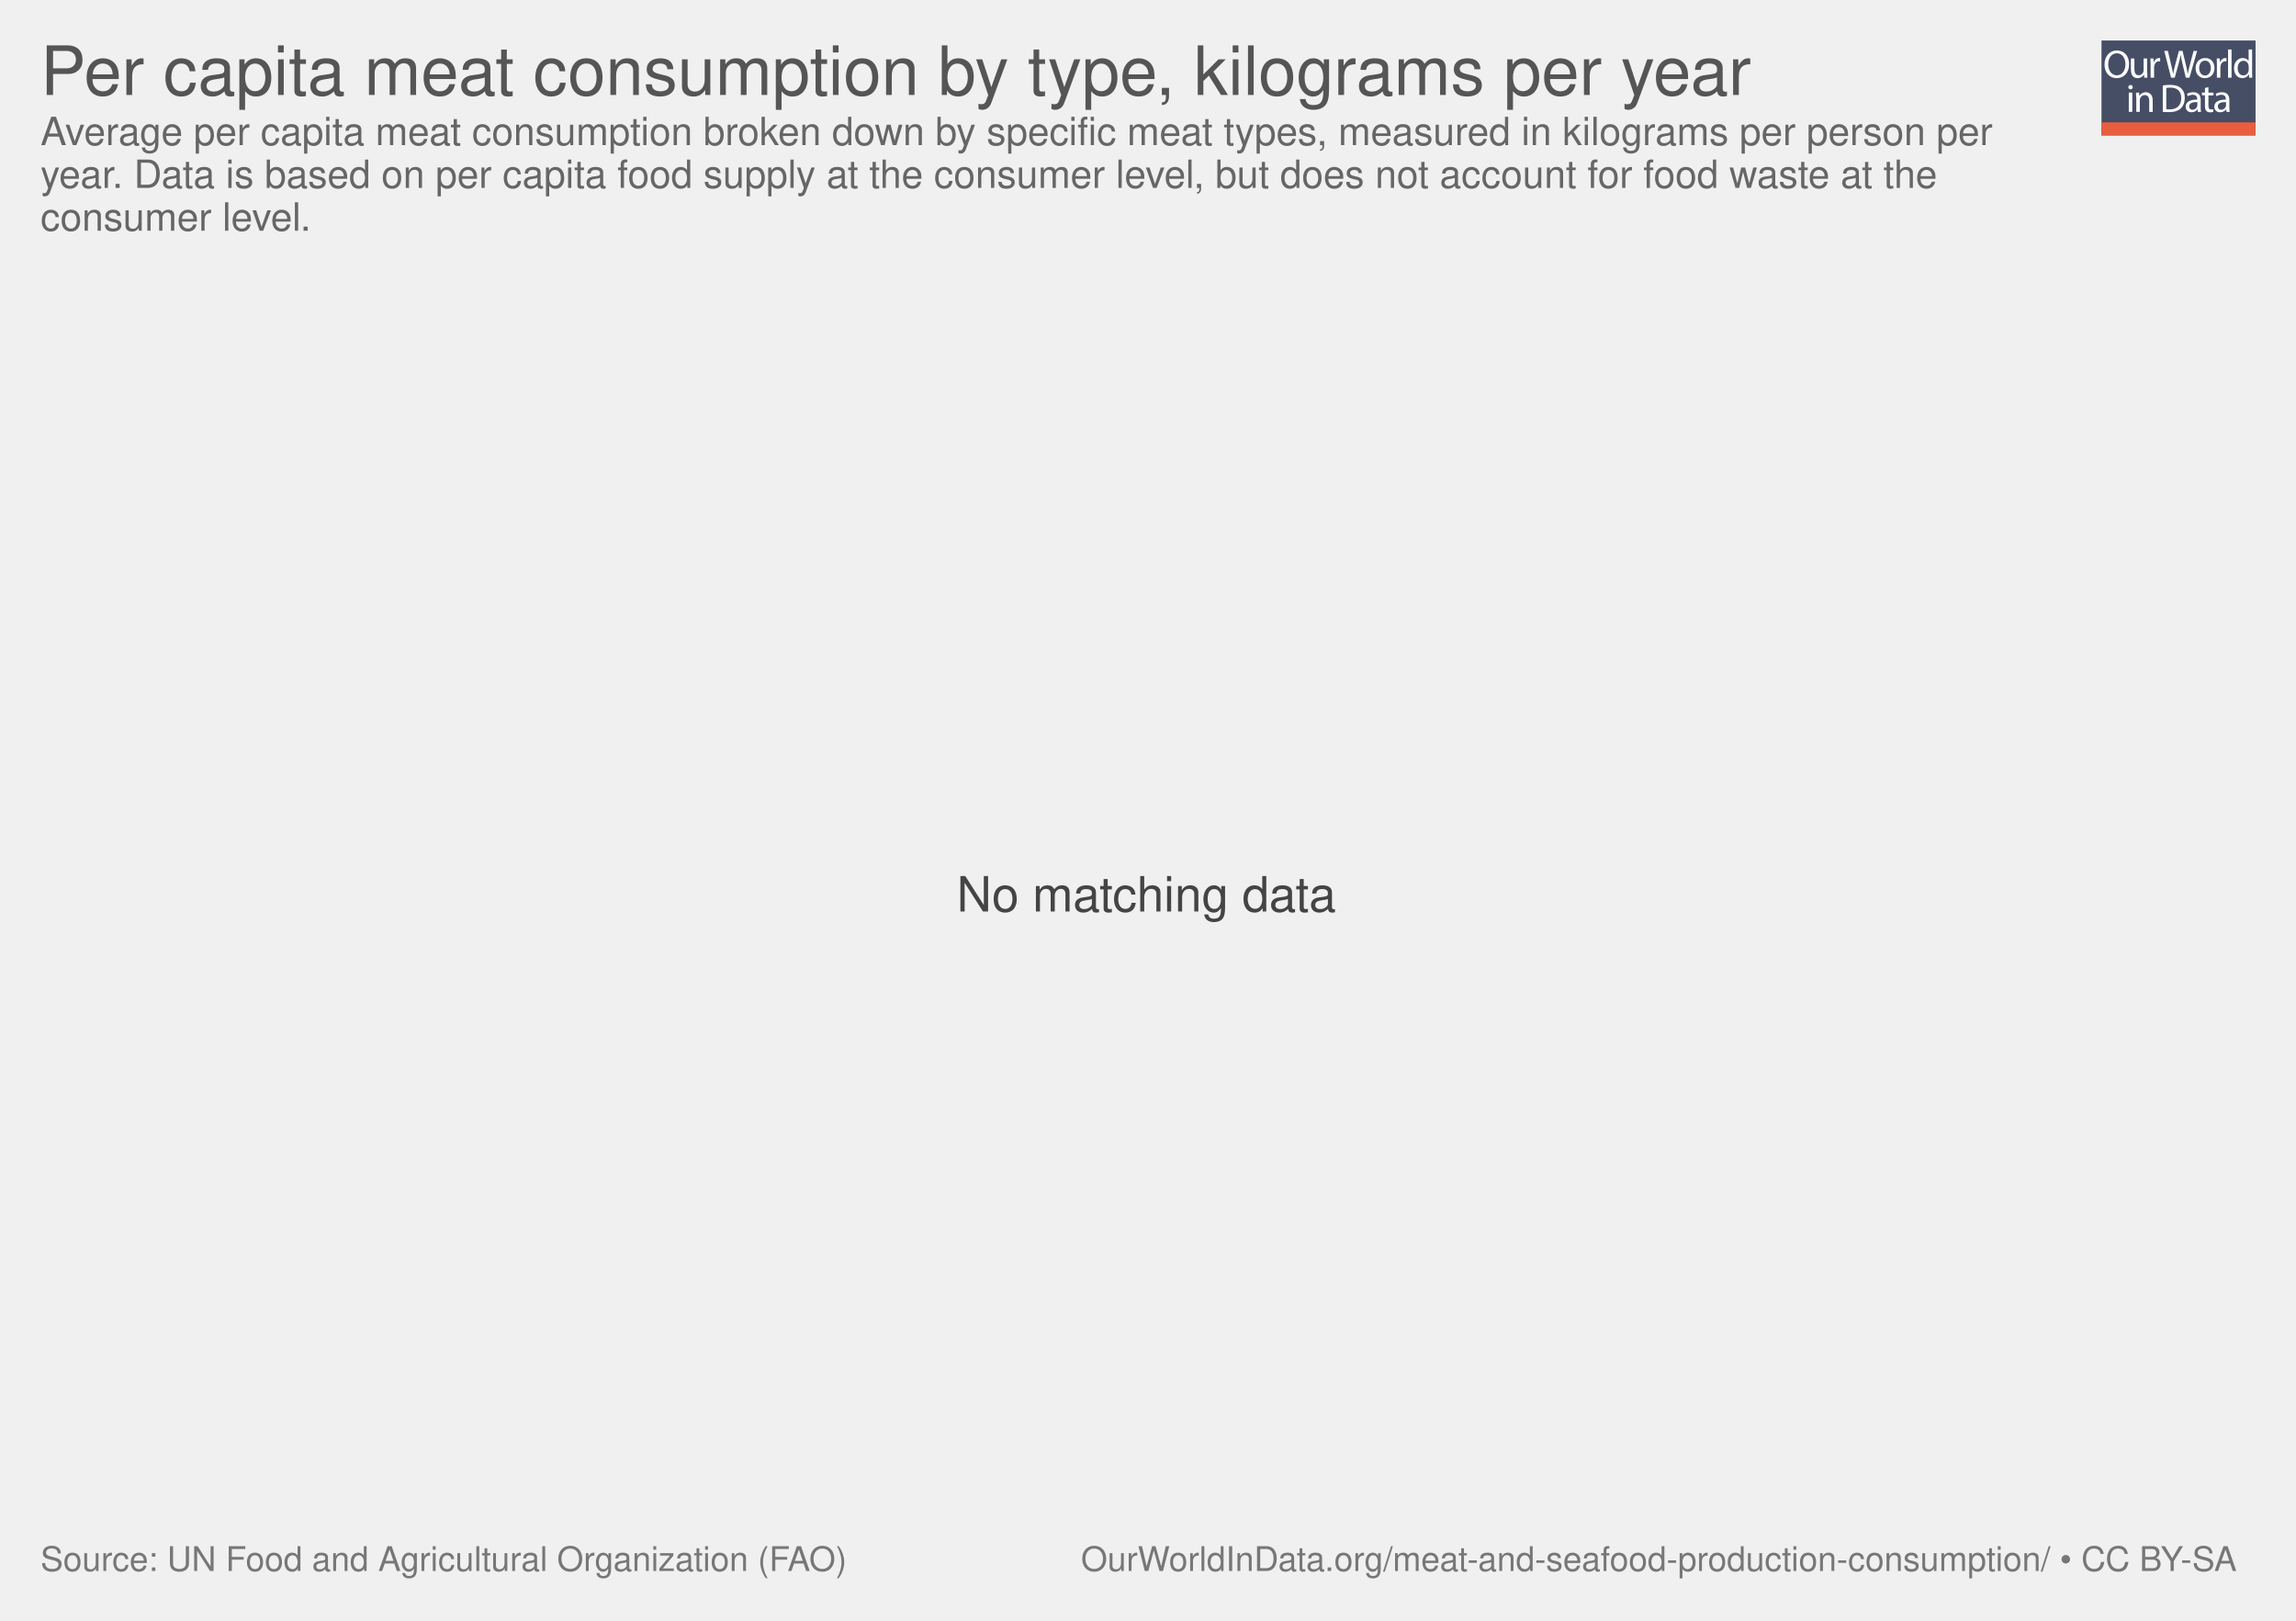
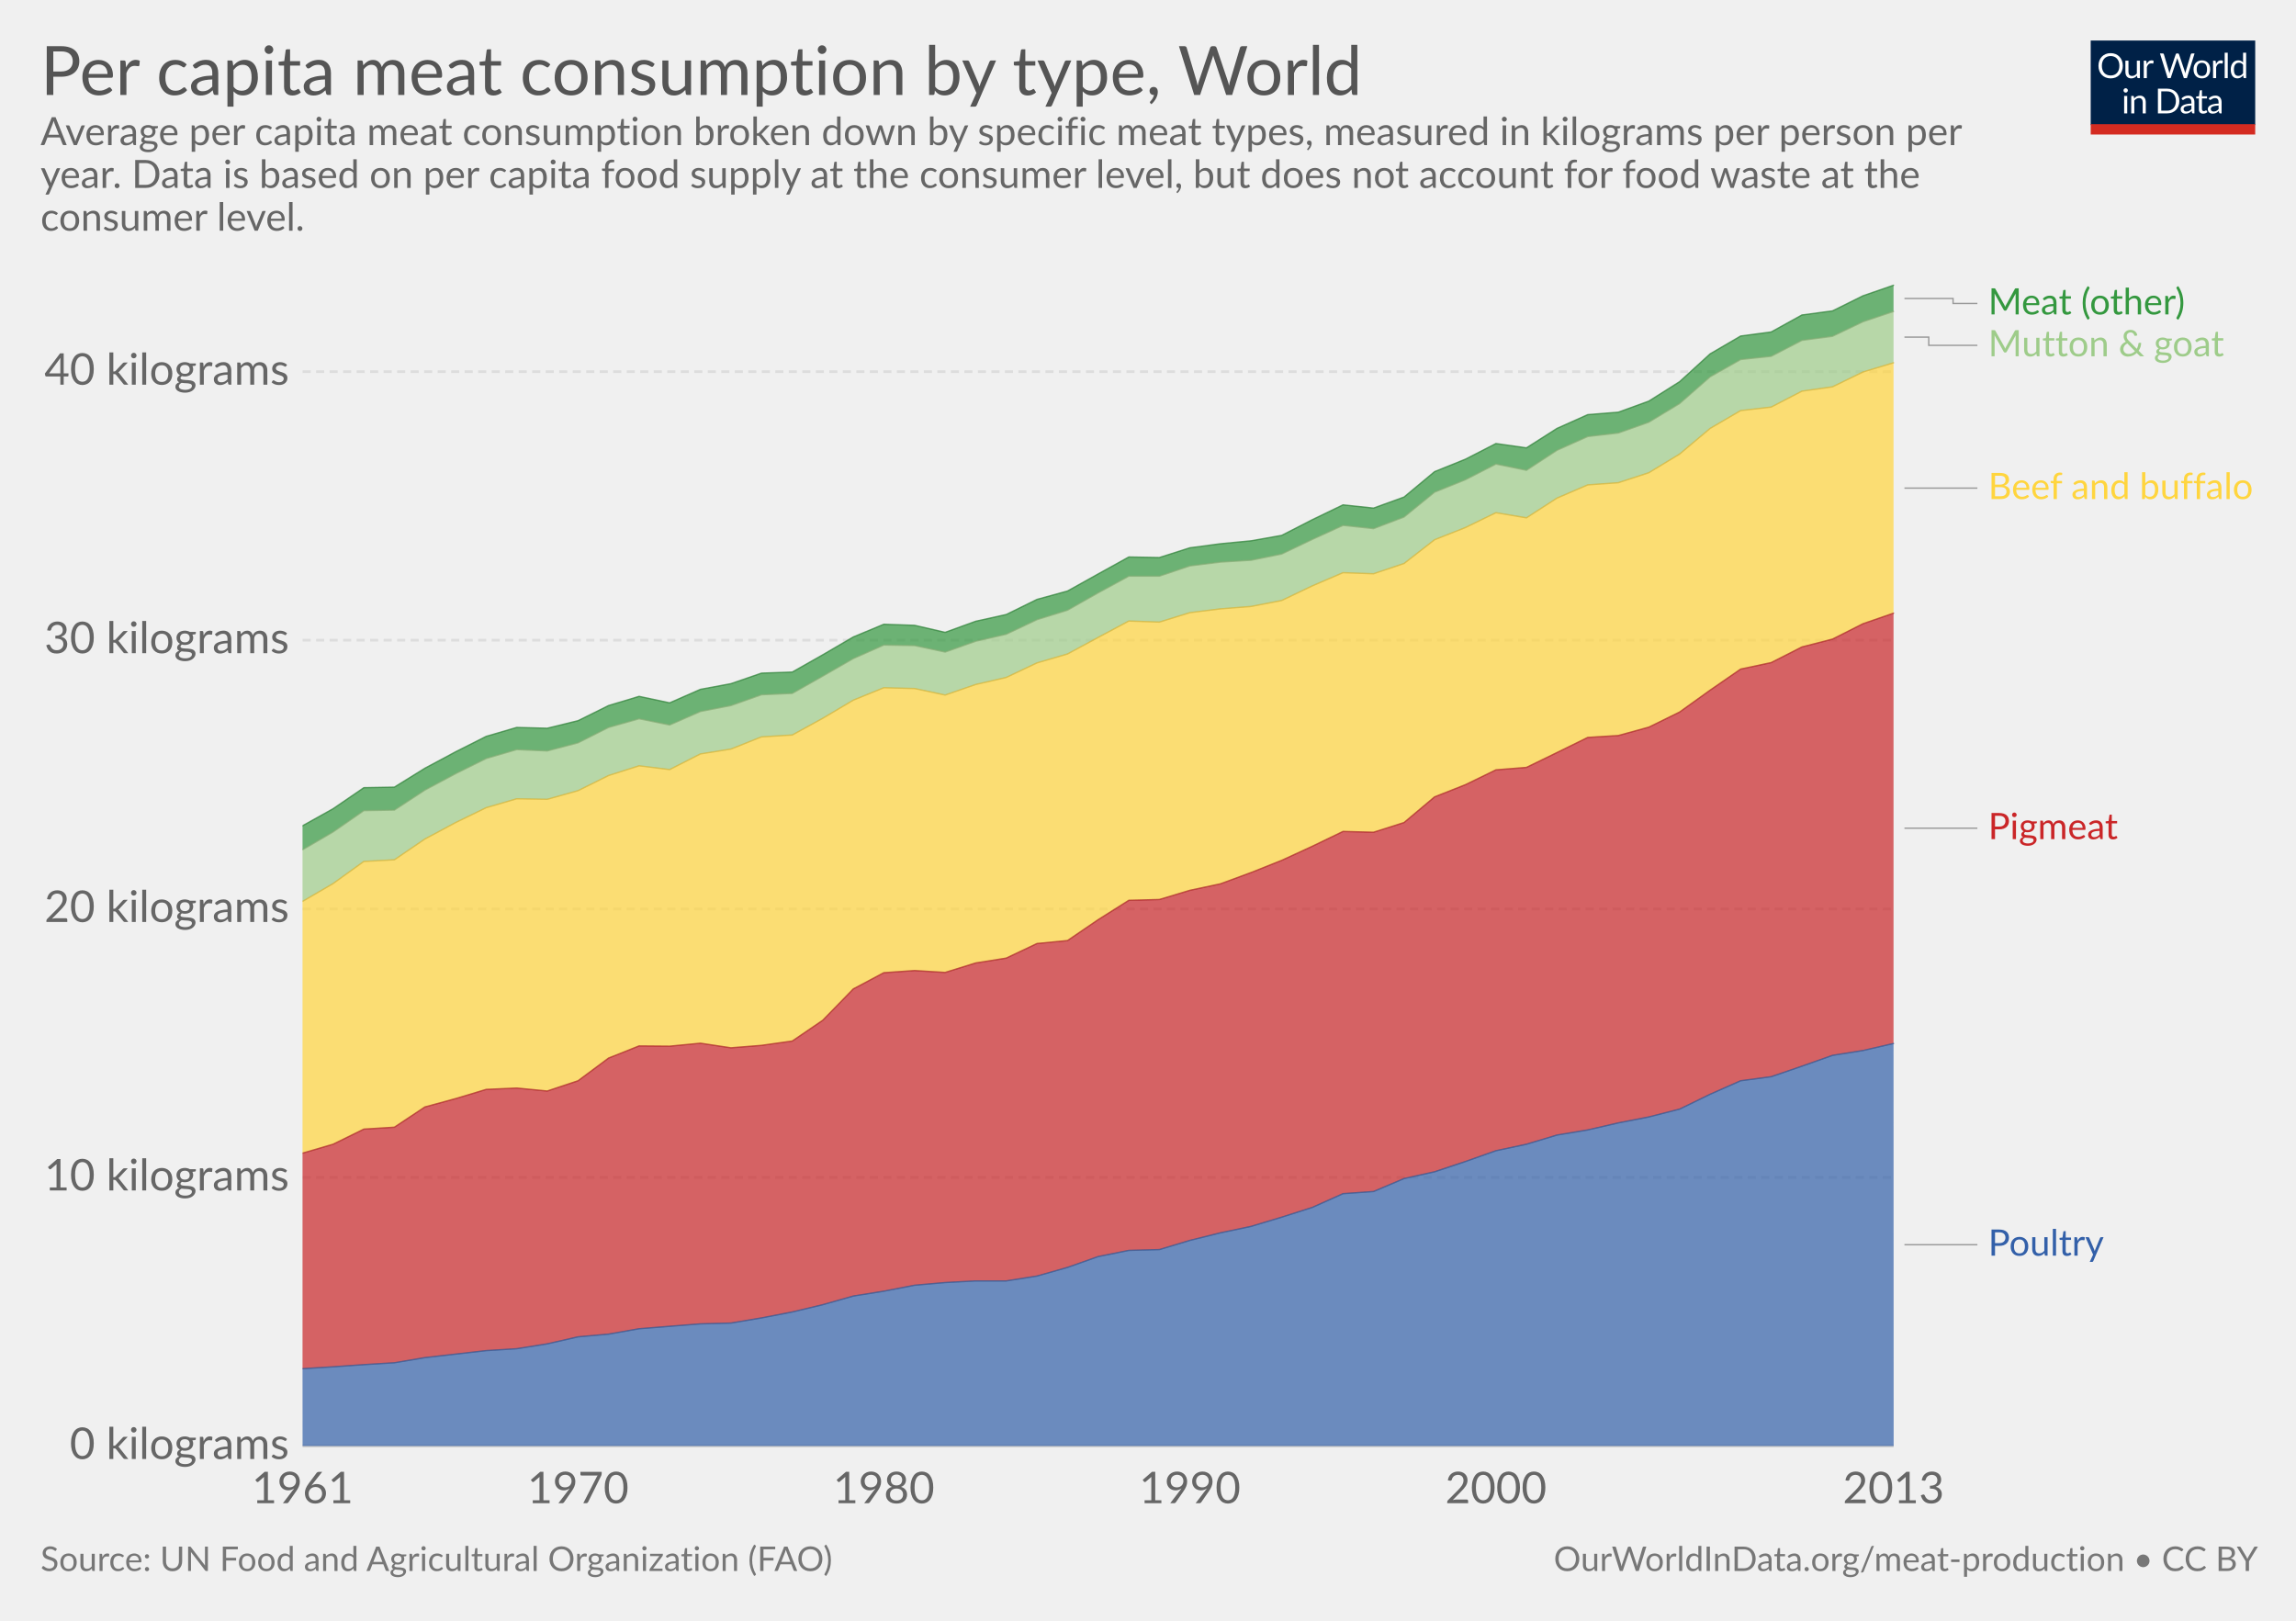
- <svg xmlns="http://www.w3.org/2000/svg" xmlns:xlink="http://www.w3.org/1999/xlink" version="1.1" style="font-family: 'Helvetica Neue', Helvetica, Arial, sans-serif; font-size: 18px; background-color: white; text-rendering: optimizeLegibility; -webkit-font-smoothing: antialiased;" width="850" height="600">
-   <g class="ChartTab">
-     <g class="HeaderView">
-       <g opacity="0.8" transform="translate(778, 15) scale(0.27)">
-         <a xlink:href="https://ourworldindata.org" target="_blank">
-           <g>
-             <rect x="0" y="0" fill="#1B2543" width="211.2" height="130.1" />
-             <rect x="0" y="112.2" fill="#E63912" width="211.2" height="17.9" />
-             <g>
-               <rect x="1.2" y="12.3" fill="none" width="210.2" height="99.2" />
-               <path fill="#FFFFFF" d="M37.8,32.2c0,12.7-7.7,19.4-17.1,19.4c-9.7,0-16.6-7.5-16.6-18.7c0-11.7,7.3-19.3,17.1-19.3 C31.3,13.7,37.8,21.3,37.8,32.2z M9.2,32.8c0,7.9,4.3,14.9,11.8,14.9c7.5,0,11.8-6.9,11.8-15.3c0-7.3-3.8-14.9-11.8-14.9 C13.1,17.5,9.2,24.8,9.2,32.8z" />
-               <path fill="#FFFFFF" d="M62.7,43.8c0,2.7,0.1,5.1,0.2,7.2h-4.3l-0.3-4.3h-0.1c-1.3,2.1-4,4.9-8.8,4.9c-4.2,0-9.1-2.3-9.1-11.6 V24.6h4.8v14.6c0,5,1.5,8.4,5.9,8.4c3.2,0,5.5-2.2,6.3-4.4c0.3-0.7,0.4-1.6,0.4-2.5V24.6h4.8V43.8z" />
-               <path fill="#FFFFFF" d="M67.3,32.8c0-3.1-0.1-5.8-0.2-8.2h4.2l0.2,5.2h0.2c1.2-3.5,4.1-5.8,7.3-5.8c0.5,0,0.9,0.1,1.4,0.2v4.5 c-0.5-0.1-1-0.2-1.6-0.2c-3.4,0-5.8,2.6-6.5,6.2c-0.1,0.7-0.2,1.4-0.2,2.2V51h-4.8V32.8z" />
-               <path fill="#FFFFFF" d="M95.4,51l-9.4-36.8h5l4.4,18.6c1.1,4.6,2.1,9.2,2.7,12.7h0.1c0.6-3.7,1.8-8,3-12.8l4.9-18.5h5l4.5,18.7 c1,4.4,2,8.7,2.6,12.6h0.1c0.8-4,1.8-8.1,3-12.7l4.9-18.5h4.9L120.6,51h-5L111,31.9c-1.1-4.7-1.9-8.3-2.4-12h-0.1 c-0.7,3.7-1.5,7.3-2.8,12L100.4,51H95.4z" />
-               <path fill="#FFFFFF" d="M154.9,37.6c0,9.8-6.8,14-13.2,14c-7.2,0-12.7-5.2-12.7-13.6c0-8.8,5.8-14,13.1-14 C149.8,24,154.9,29.5,154.9,37.6z M133.9,37.9c0,5.8,3.3,10.1,8,10.1c4.6,0,8-4.3,8-10.3c0-4.5-2.2-10.1-7.9-10.1 C136.3,27.6,133.9,32.8,133.9,37.9z" />
-               <path fill="#FFFFFF" d="M158.2,32.8c0-3.1-0.1-5.8-0.2-8.2h4.2l0.2,5.2h0.2c1.2-3.5,4.1-5.8,7.3-5.8c0.5,0,0.9,0.1,1.4,0.2v4.5 c-0.5-0.1-1-0.2-1.6-0.2c-3.4,0-5.8,2.6-6.5,6.2c-0.1,0.7-0.2,1.4-0.2,2.2V51h-4.8V32.8z" />
-               <path fill="#FFFFFF" d="M173.5,12.3h4.8V51h-4.8V12.3z" />
-               <path fill="#FFFFFF" d="M206.5,12.3v31.9c0,2.3,0.1,5,0.2,6.8h-4.3l-0.2-4.6H202c-1.5,2.9-4.7,5.2-9,5.2 c-6.4,0-11.3-5.4-11.3-13.4c-0.1-8.8,5.4-14.2,11.9-14.2c4,0,6.8,1.9,8,4h0.1V12.3H206.5z M201.7,35.4c0-0.6-0.1-1.4-0.2-2 c-0.7-3.1-3.3-5.6-6.9-5.6c-5,0-7.9,4.4-7.9,10.2c0,5.3,2.6,9.8,7.8,9.8c3.2,0,6.2-2.1,7.1-5.7c0.2-0.7,0.2-1.3,0.2-2.1V35.4z" />
-               <path fill="#FFFFFF" d="M42.8,64c0.1,1.6-1.1,2.9-3.1,2.9c-1.7,0-2.9-1.3-2.9-2.9c0-1.7,1.3-3,3-3C41.7,61,42.8,62.3,42.8,64z M37.4,97.8V71.4h4.8v26.4H37.4z" />
-               <path fill="#FFFFFF" d="M47.5,78.6c0-2.7-0.1-5-0.2-7.1h4.3l0.3,4.4h0.1c1.3-2.5,4.4-5,8.8-5c3.7,0,9.4,2.2,9.4,11.2v15.8h-4.8 V82.6c0-4.3-1.6-7.8-6.1-7.8c-3.2,0-5.6,2.2-6.5,4.9c-0.2,0.6-0.3,1.4-0.3,2.2v15.9h-4.8V78.6z" />
-               <path fill="#FFFFFF" d="M84,61.6c2.9-0.4,6.3-0.8,10.1-0.8c6.8,0,11.7,1.6,14.9,4.6c3.3,3,5.2,7.3,5.2,13.2c0,6-1.9,10.9-5.3,14.3 c-3.4,3.4-9.1,5.3-16.3,5.3c-3.4,0-6.2-0.2-8.6-0.4V61.6z M88.8,94.1c1.2,0.2,3,0.3,4.8,0.3c10.2,0,15.7-5.7,15.7-15.6 c0.1-8.7-4.9-14.2-14.9-14.2c-2.5,0-4.3,0.2-5.6,0.5V94.1z" />
-               <path fill="#FFFFFF" d="M132.1,97.8l-0.4-3.3h-0.2c-1.5,2.1-4.3,3.9-8.1,3.9c-5.4,0-8.1-3.8-8.1-7.6c0-6.4,5.7-9.9,15.9-9.8v-0.5 c0-2.2-0.6-6.1-6-6.1c-2.5,0-5,0.8-6.9,2l-1.1-3.2c2.2-1.4,5.4-2.3,8.7-2.3c8.1,0,10.1,5.5,10.1,10.8v9.9c0,2.3,0.1,4.5,0.4,6.3 H132.1z M131.4,84.4c-5.3-0.1-11.2,0.8-11.2,5.9c0,3.1,2.1,4.6,4.5,4.6c3.4,0,5.6-2.2,6.4-4.4c0.2-0.5,0.3-1,0.3-1.5V84.4z" />
-               <path fill="#FFFFFF" d="M146.6,63.9v7.6h6.9v3.7h-6.9v14.2c0,3.3,0.9,5.1,3.6,5.1c1.3,0,2.2-0.2,2.8-0.3l0.2,3.6 c-0.9,0.4-2.4,0.7-4.3,0.7c-2.2,0-4-0.7-5.2-2c-1.4-1.4-1.9-3.8-1.9-6.9V75.1h-4.1v-3.7h4.1v-6.3L146.6,63.9z" />
-               <path fill="#FFFFFF" d="M171.4,97.8l-0.4-3.3h-0.2c-1.5,2.1-4.3,3.9-8.1,3.9c-5.4,0-8.1-3.8-8.1-7.6c0-6.4,5.7-9.9,15.9-9.8v-0.5 c0-2.2-0.6-6.1-6-6.1c-2.5,0-5,0.8-6.9,2l-1.1-3.2c2.2-1.4,5.4-2.3,8.7-2.3c8.1,0,10.1,5.5,10.1,10.8v9.9c0,2.3,0.1,4.5,0.4,6.3 H171.4z M170.7,84.4c-5.3-0.1-11.2,0.8-11.2,5.9c0,3.1,2.1,4.6,4.5,4.6c3.4,0,5.6-2.2,6.4-4.4c0.2-0.5,0.3-1,0.3-1.5V84.4z" />
-             </g>
+ <svg xmlns="http://www.w3.org/2000/svg" version="1.1" style="font-family:Lato, 'Helvetica Neue', Helvetica, Arial, sans-serif;font-size:18px;background-color:white;text-rendering:optimizeLegibility;-webkit-font-smoothing:antialiased" width="850" height="600">
+   <g class="HeaderView">
+     <g transform="translate(774, 15) scale(0.29)">
+       <svg width="210" height="120" viewBox="0 0 210 120" fill="none">
+         <g clip-path="url(#clip0)">
+           <path d="M0 0H210V107.89H0V0Z" fill="#002147" />
+           <path d="M40.979 32.248C40.979 34.609 40.605 36.78 39.857 38.76C39.109 40.725 38.053 42.419 36.689 43.842C35.325 45.265 33.682 46.372 31.761 47.164C29.854 47.941 27.742 48.33 25.425 48.33C23.107 48.33 20.995 47.941 19.089 47.164C17.182 46.372 15.547 45.265 14.183 43.842C12.819 42.419 11.763 40.725 11.015 38.76C10.267 36.78 9.893 34.609 9.893 32.248C9.893 29.887 10.267 27.723 11.015 25.758C11.763 23.778 12.819 22.077 14.183 20.654C15.547 19.217 17.182 18.102 19.089 17.31C20.995 16.518 23.107 16.122 25.425 16.122C27.742 16.122 29.854 16.518 31.761 17.31C33.682 18.102 35.325 19.217 36.689 20.654C38.053 22.077 39.109 23.778 39.857 25.758C40.605 27.723 40.979 29.887 40.979 32.248ZM36.601 32.248C36.601 30.312 36.337 28.574 35.809 27.034C35.281 25.494 34.533 24.196 33.565 23.14C32.597 22.069 31.423 21.248 30.045 20.676C28.666 20.104 27.126 19.818 25.425 19.818C23.738 19.818 22.205 20.104 20.827 20.676C19.448 21.248 18.267 22.069 17.285 23.14C16.317 24.196 15.569 25.494 15.041 27.034C14.513 28.574 14.249 30.312 14.249 32.248C14.249 34.184 14.513 35.922 15.041 37.462C15.569 38.987 16.317 40.285 17.285 41.356C18.267 42.412 19.448 43.226 20.827 43.798C22.205 44.355 23.738 44.634 25.425 44.634C27.126 44.634 28.666 44.355 30.045 43.798C31.423 43.226 32.597 42.412 33.565 41.356C34.533 40.285 35.281 38.987 35.809 37.462C36.337 35.922 36.601 34.184 36.601 32.248ZM62.823 25.714V48H60.491C59.934 48 59.582 47.729 59.435 47.186L59.127 44.788C58.159 45.859 57.074 46.724 55.871 47.384C54.669 48.029 53.29 48.352 51.735 48.352C50.518 48.352 49.44 48.154 48.501 47.758C47.577 47.347 46.8 46.775 46.169 46.042C45.539 45.309 45.062 44.421 44.739 43.38C44.431 42.339 44.277 41.187 44.277 39.926V25.714H48.193V39.926C48.193 41.613 48.575 42.918 49.337 43.842C50.115 44.766 51.295 45.228 52.879 45.228C54.038 45.228 55.116 44.957 56.113 44.414C57.125 43.857 58.057 43.094 58.907 42.126V25.714H62.823ZM71.43 30.18C72.135 28.655 73 27.467 74.027 26.616C75.053 25.751 76.307 25.318 77.789 25.318C78.258 25.318 78.705 25.369 79.131 25.472C79.571 25.575 79.959 25.736 80.297 25.956L80.011 28.882C79.923 29.249 79.703 29.432 79.351 29.432C79.145 29.432 78.845 29.388 78.449 29.3C78.053 29.212 77.605 29.168 77.107 29.168C76.403 29.168 75.772 29.271 75.215 29.476C74.672 29.681 74.181 29.989 73.741 30.4C73.315 30.796 72.927 31.295 72.575 31.896C72.237 32.483 71.929 33.157 71.651 33.92V48H67.713V25.714H69.957C70.382 25.714 70.675 25.795 70.837 25.956C70.998 26.117 71.108 26.396 71.167 26.792L71.43 30.18ZM132.589 16.474L122.755 48H118.927L110.941 23.954C110.867 23.719 110.794 23.47 110.721 23.206C110.662 22.942 110.596 22.663 110.523 22.37C110.449 22.663 110.376 22.942 110.303 23.206C110.23 23.47 110.156 23.719 110.083 23.954L102.053 48H98.225L88.391 16.474H91.933C92.314 16.474 92.629 16.569 92.879 16.76C93.143 16.951 93.311 17.193 93.385 17.486L99.897 39.398C99.999 39.794 100.095 40.219 100.183 40.674C100.285 41.129 100.381 41.613 100.469 42.126C100.571 41.613 100.674 41.129 100.777 40.674C100.894 40.205 101.019 39.779 101.151 39.398L108.565 17.486C108.653 17.237 108.821 17.009 109.071 16.804C109.335 16.584 109.65 16.474 110.017 16.474H111.249C111.63 16.474 111.938 16.569 112.173 16.76C112.407 16.951 112.583 17.193 112.701 17.486L120.093 39.398C120.225 39.779 120.342 40.19 120.445 40.63C120.562 41.07 120.672 41.532 120.775 42.016C120.848 41.532 120.929 41.07 121.017 40.63C121.105 40.19 121.2 39.779 121.303 39.398L127.837 17.486C127.91 17.222 128.072 16.987 128.321 16.782C128.585 16.577 128.9 16.474 129.267 16.474H132.589ZM141.94 25.362C143.568 25.362 145.034 25.633 146.34 26.176C147.645 26.719 148.76 27.489 149.684 28.486C150.608 29.483 151.312 30.693 151.796 32.116C152.294 33.524 152.544 35.101 152.544 36.846C152.544 38.606 152.294 40.19 151.796 41.598C151.312 43.006 150.608 44.209 149.684 45.206C148.76 46.203 147.645 46.973 146.34 47.516C145.034 48.044 143.568 48.308 141.94 48.308C140.297 48.308 138.816 48.044 137.496 47.516C136.19 46.973 135.076 46.203 134.152 45.206C133.228 44.209 132.516 43.006 132.018 41.598C131.534 40.19 131.292 38.606 131.292 36.846C131.292 35.101 131.534 33.524 132.018 32.116C132.516 30.693 133.228 29.483 134.152 28.486C135.076 27.489 136.19 26.719 137.496 26.176C138.816 25.633 140.297 25.362 141.94 25.362ZM141.94 45.25C144.14 45.25 145.782 44.517 146.868 43.05C147.953 41.569 148.496 39.508 148.496 36.868C148.496 34.213 147.953 32.145 146.868 30.664C145.782 29.183 144.14 28.442 141.94 28.442C140.825 28.442 139.85 28.633 139.014 29.014C138.192 29.395 137.503 29.945 136.946 30.664C136.403 31.383 135.992 32.27 135.714 33.326C135.45 34.367 135.318 35.548 135.318 36.868C135.318 39.508 135.86 41.569 136.946 43.05C138.046 44.517 139.71 45.25 141.94 45.25ZM159.908 30.18C160.612 28.655 161.478 27.467 162.504 26.616C163.531 25.751 164.785 25.318 166.266 25.318C166.736 25.318 167.183 25.369 167.608 25.472C168.048 25.575 168.437 25.736 168.774 25.956L168.488 28.882C168.4 29.249 168.18 29.432 167.828 29.432C167.623 29.432 167.322 29.388 166.926 29.3C166.53 29.212 166.083 29.168 165.584 29.168C164.88 29.168 164.25 29.271 163.692 29.476C163.15 29.681 162.658 29.989 162.218 30.4C161.793 30.796 161.404 31.295 161.052 31.896C160.715 32.483 160.407 33.157 160.128 33.92V48H156.19V25.714H158.434C158.86 25.714 159.153 25.795 159.314 25.956C159.476 26.117 159.586 26.396 159.644 26.792L159.908 30.18ZM174.946 15.594V48H171.03V15.594H174.946ZM194.496 31.016C193.763 30.033 192.971 29.351 192.12 28.97C191.269 28.574 190.316 28.376 189.26 28.376C187.192 28.376 185.601 29.117 184.486 30.598C183.371 32.079 182.814 34.191 182.814 36.934C182.814 38.386 182.939 39.633 183.188 40.674C183.437 41.701 183.804 42.551 184.288 43.226C184.772 43.886 185.366 44.37 186.07 44.678C186.774 44.986 187.573 45.14 188.468 45.14C189.759 45.14 190.881 44.847 191.834 44.26C192.802 43.673 193.689 42.845 194.496 41.774V31.016ZM198.412 15.594V48H196.08C195.523 48 195.171 47.729 195.024 47.186L194.672 44.48C193.719 45.624 192.633 46.548 191.416 47.252C190.199 47.956 188.791 48.308 187.192 48.308C185.916 48.308 184.757 48.066 183.716 47.582C182.675 47.083 181.787 46.357 181.054 45.404C180.321 44.451 179.756 43.263 179.36 41.84C178.964 40.417 178.766 38.782 178.766 36.934C178.766 35.291 178.986 33.766 179.426 32.358C179.866 30.935 180.497 29.703 181.318 28.662C182.139 27.621 183.144 26.807 184.332 26.22C185.535 25.619 186.884 25.318 188.38 25.318C189.744 25.318 190.91 25.553 191.878 26.022C192.861 26.477 193.733 27.115 194.496 27.936V15.594H198.412ZM46.614 70.714V93H42.698V70.714H46.614ZM47.45 63.718C47.45 64.099 47.369 64.459 47.208 64.796C47.061 65.119 46.856 65.412 46.592 65.676C46.343 65.925 46.042 66.123 45.69 66.27C45.352 66.417 44.993 66.49 44.612 66.49C44.23 66.49 43.871 66.417 43.534 66.27C43.211 66.123 42.925 65.925 42.676 65.676C42.426 65.412 42.228 65.119 42.082 64.796C41.935 64.459 41.862 64.099 41.862 63.718C41.862 63.337 41.935 62.977 42.082 62.64C42.228 62.288 42.426 61.987 42.676 61.738C42.925 61.474 43.211 61.269 43.534 61.122C43.871 60.975 44.23 60.902 44.612 60.902C44.993 60.902 45.352 60.975 45.69 61.122C46.042 61.269 46.343 61.474 46.592 61.738C46.856 61.987 47.061 62.288 47.208 62.64C47.369 62.977 47.45 63.337 47.45 63.718ZM55.424 73.948C55.908 73.405 56.422 72.914 56.964 72.474C57.507 72.034 58.079 71.66 58.68 71.352C59.296 71.029 59.941 70.787 60.616 70.626C61.306 70.45 62.046 70.362 62.838 70.362C64.055 70.362 65.126 70.567 66.05 70.978C66.989 71.374 67.766 71.946 68.382 72.694C69.013 73.427 69.49 74.315 69.812 75.356C70.135 76.397 70.296 77.549 70.296 78.81V93H66.358V78.81C66.358 77.123 65.969 75.818 65.192 74.894C64.43 73.955 63.264 73.486 61.694 73.486C60.535 73.486 59.45 73.765 58.438 74.322C57.441 74.879 56.517 75.635 55.666 76.588V93H51.728V70.714H54.082C54.639 70.714 54.984 70.985 55.116 71.528L55.424 73.948ZM113.129 77.248C113.129 79.609 112.755 81.758 112.007 83.694C111.259 85.63 110.203 87.287 108.839 88.666C107.475 90.045 105.832 91.115 103.911 91.878C102.004 92.626 99.892 93 97.575 93H85.805V61.474H97.575C99.892 61.474 102.004 61.855 103.911 62.618C105.832 63.366 107.475 64.437 108.839 65.83C110.203 67.209 111.259 68.866 112.007 70.802C112.755 72.738 113.129 74.887 113.129 77.248ZM108.751 77.248C108.751 75.312 108.487 73.581 107.959 72.056C107.431 70.531 106.683 69.24 105.715 68.184C104.747 67.128 103.574 66.321 102.195 65.764C100.816 65.207 99.276 64.928 97.575 64.928H90.073V89.546H97.575C99.276 89.546 100.816 89.267 102.195 88.71C103.574 88.153 104.747 87.353 105.715 86.312C106.683 85.256 107.431 83.965 107.959 82.44C108.487 80.915 108.751 79.184 108.751 77.248ZM128.553 82.968C126.749 83.027 125.209 83.173 123.933 83.408C122.672 83.628 121.638 83.921 120.831 84.288C120.039 84.655 119.46 85.087 119.093 85.586C118.741 86.085 118.565 86.642 118.565 87.258C118.565 87.845 118.661 88.351 118.851 88.776C119.042 89.201 119.299 89.553 119.621 89.832C119.959 90.096 120.347 90.294 120.787 90.426C121.242 90.543 121.726 90.602 122.239 90.602C122.929 90.602 123.559 90.536 124.131 90.404C124.703 90.257 125.239 90.052 125.737 89.788C126.251 89.524 126.735 89.209 127.189 88.842C127.659 88.475 128.113 88.057 128.553 87.588V82.968ZM115.903 73.86C117.135 72.672 118.463 71.785 119.885 71.198C121.308 70.611 122.885 70.318 124.615 70.318C125.862 70.318 126.969 70.523 127.937 70.934C128.905 71.345 129.719 71.917 130.379 72.65C131.039 73.383 131.538 74.271 131.875 75.312C132.213 76.353 132.381 77.497 132.381 78.744V93H130.643C130.262 93 129.969 92.941 129.763 92.824C129.558 92.692 129.397 92.443 129.279 92.076L128.839 89.964C128.253 90.507 127.681 90.991 127.123 91.416C126.566 91.827 125.979 92.179 125.363 92.472C124.747 92.751 124.087 92.963 123.383 93.11C122.694 93.271 121.924 93.352 121.073 93.352C120.208 93.352 119.394 93.235 118.631 93C117.869 92.751 117.201 92.384 116.629 91.9C116.072 91.416 115.625 90.807 115.287 90.074C114.965 89.326 114.803 88.446 114.803 87.434C114.803 86.554 115.045 85.711 115.529 84.904C116.013 84.083 116.798 83.357 117.883 82.726C118.969 82.095 120.384 81.582 122.129 81.186C123.875 80.775 126.016 80.541 128.553 80.482V78.744C128.553 77.013 128.179 75.708 127.431 74.828C126.683 73.933 125.591 73.486 124.153 73.486C123.185 73.486 122.371 73.611 121.711 73.86C121.066 74.095 120.501 74.366 120.017 74.674C119.548 74.967 119.137 75.239 118.785 75.488C118.448 75.723 118.111 75.84 117.773 75.84C117.509 75.84 117.282 75.774 117.091 75.642C116.901 75.495 116.739 75.319 116.607 75.114L115.903 73.86ZM143.568 93.352C141.808 93.352 140.451 92.861 139.498 91.878C138.559 90.895 138.09 89.48 138.09 87.632V73.992H135.406C135.171 73.992 134.973 73.926 134.812 73.794C134.65 73.647 134.57 73.427 134.57 73.134V71.572L138.222 71.11L139.124 64.224C139.168 64.004 139.263 63.828 139.41 63.696C139.571 63.549 139.776 63.476 140.026 63.476H142.006V71.154H148.452V73.992H142.006V87.368C142.006 88.307 142.233 89.003 142.688 89.458C143.142 89.913 143.729 90.14 144.448 90.14C144.858 90.14 145.21 90.089 145.504 89.986C145.812 89.869 146.076 89.744 146.296 89.612C146.516 89.48 146.699 89.363 146.846 89.26C147.007 89.143 147.146 89.084 147.264 89.084C147.469 89.084 147.652 89.209 147.814 89.458L148.958 91.328C148.283 91.959 147.469 92.457 146.516 92.824C145.562 93.176 144.58 93.352 143.568 93.352ZM163.253 82.968C161.449 83.027 159.909 83.173 158.633 83.408C157.372 83.628 156.338 83.921 155.531 84.288C154.739 84.655 154.16 85.087 153.793 85.586C153.441 86.085 153.265 86.642 153.265 87.258C153.265 87.845 153.36 88.351 153.551 88.776C153.742 89.201 153.998 89.553 154.321 89.832C154.658 90.096 155.047 90.294 155.487 90.426C155.942 90.543 156.426 90.602 156.939 90.602C157.628 90.602 158.259 90.536 158.831 90.404C159.403 90.257 159.938 90.052 160.437 89.788C160.95 89.524 161.434 89.209 161.889 88.842C162.358 88.475 162.813 88.057 163.253 87.588V82.968ZM150.603 73.86C151.835 72.672 153.162 71.785 154.585 71.198C156.008 70.611 157.584 70.318 159.315 70.318C160.562 70.318 161.669 70.523 162.637 70.934C163.605 71.345 164.419 71.917 165.079 72.65C165.739 73.383 166.238 74.271 166.575 75.312C166.912 76.353 167.081 77.497 167.081 78.744V93H165.343C164.962 93 164.668 92.941 164.463 92.824C164.258 92.692 164.096 92.443 163.979 92.076L163.539 89.964C162.952 90.507 162.38 90.991 161.823 91.416C161.266 91.827 160.679 92.179 160.063 92.472C159.447 92.751 158.787 92.963 158.083 93.11C157.394 93.271 156.624 93.352 155.773 93.352C154.908 93.352 154.094 93.235 153.331 93C152.568 92.751 151.901 92.384 151.329 91.9C150.772 91.416 150.324 90.807 149.987 90.074C149.664 89.326 149.503 88.446 149.503 87.434C149.503 86.554 149.745 85.711 150.229 84.904C150.713 84.083 151.498 83.357 152.583 82.726C153.668 82.095 155.084 81.582 156.829 81.186C158.574 80.775 160.716 80.541 163.253 80.482V78.744C163.253 77.013 162.879 75.708 162.131 74.828C161.383 73.933 160.29 73.486 158.853 73.486C157.885 73.486 157.071 73.611 156.411 73.86C155.766 74.095 155.201 74.366 154.717 74.674C154.248 74.967 153.837 75.239 153.485 75.488C153.148 75.723 152.81 75.84 152.473 75.84C152.209 75.84 151.982 75.774 151.791 75.642C151.6 75.495 151.439 75.319 151.307 75.114L150.603 73.86Z" fill="white" />
+           <rect y="106.789" width="210" height="13.211" fill="#D42B21" />
+         </g>
+         <defs>
+           <clipPath id="clip0">
+             <rect width="210" height="120" fill="white" />
+           </clipPath>
+         </defs>
+       </svg>
+     </g>
+     <a href="https://staging-owid.netlify.com/grapher/per-capita-meat-consumption-by-type-kilograms-per-year" target="_blank">
+       <text font-size="25.20" x="15.0" y="35.2" fill="#555">
+         <tspan x="15" y="35.16">Per capita meat consumption by type, World</tspan>
+       </text>
+     </a>
+     <text font-size="14.40" x="15.0" y="53.7" fill="#666">
+       <tspan x="15" y="53.72">Average per capita meat consumption broken down by specific meat types, measured in kilograms per person per</tspan>
+       <tspan x="15" y="69.56">year. Data is based on per capita food supply at the consumer level, but does not account for food waste at the</tspan>
+       <tspan x="15" y="85.4">consumer level.</tspan>
+     </text>
+   </g>
+   <g class="StackedArea">
+     <defs>
+       <clipPath id="boundsClip-30">
+         <rect x="112.016" y="0" width="820" height="901.8" />
+       </clipPath>
+     </defs>
+     <g class="AxisBoxView">
+       <g class="HorizontalAxis">
+         <text x="112" y="556.5" fill="#666" text-anchor="middle" font-size="16.2">1961</text>
+         <text x="214" y="556.5" fill="#666" text-anchor="middle" font-size="16.2">1970</text>
+         <text x="327.2" y="556.5" fill="#666" text-anchor="middle" font-size="16.2">1980</text>
+         <text x="440.5" y="556.5" fill="#666" text-anchor="middle" font-size="16.2">1990</text>
+         <text x="553.8" y="556.5" fill="#666" text-anchor="middle" font-size="16.2">2000</text>
+         <text x="701" y="556.5" fill="#666" text-anchor="middle" font-size="16.2">2013</text>
+       </g>
+       <g class="VerticalAxis">
+         <text x="107.02" y="535.3" fill="#666" dominant-baseline="middle" text-anchor="end" font-size="16.2">0 kilograms</text>
+         <text x="107.02" y="435.9" fill="#666" dominant-baseline="middle" text-anchor="end" font-size="16.2">10 kilograms</text>
+         <text x="107.02" y="336.5" fill="#666" dominant-baseline="middle" text-anchor="end" font-size="16.2">20 kilograms</text>
+         <text x="107.02" y="237" fill="#666" dominant-baseline="middle" text-anchor="end" font-size="16.2">30 kilograms</text>
+         <text x="107.02" y="137.6" fill="#666" dominant-baseline="middle" text-anchor="end" font-size="16.2">40 kilograms</text>
+       </g>
+       <g class="AxisGridLines">
+         <line x1="112.02" y1="535.3" x2="701.04" y2="535.3" stroke="#ccc" />
+         <line x1="112.02" y1="435.9" x2="701.04" y2="435.9" stroke="#ddd" stroke-dasharray="3,2" />
+         <line x1="112.02" y1="336.5" x2="701.04" y2="336.5" stroke="#ddd" stroke-dasharray="3,2" />
+         <line x1="112.02" y1="237" x2="701.04" y2="237" stroke="#ddd" stroke-dasharray="3,2" />
+         <line x1="112.02" y1="137.6" x2="701.04" y2="137.6" stroke="#ddd" stroke-dasharray="3,2" />
+       </g>
+     </g>
+     <g clip-path="url(#boundsClip-30)">
+       <g class="HeightedLegend" style="cursor:default">
+         <g class="legendMark">
+           <g class="indicator">
+             <path d="M705.045,110.5 H723.045 V112.35 H732.045" stroke="#999" stroke-width="0.5" fill="none" />
          </g>
-         </a>
+           <rect x="701.045" y="105.6" width="108.71" height="13.5" fill="#fff" opacity="0" />
+           <text font-size="13.50" x="736.0" y="116.4" fill="#34983f">
+             <tspan x="736.045" y="116.4">Meat (other)</tspan>
+           </text>
+         </g>
+         <g class="legendMark">
+           <g class="indicator">
+             <path d="M705.045,124.8 H714.045 V127.85 H732.045" stroke="#999" stroke-width="0.5" fill="none" />
+           </g>
+           <rect x="701.045" y="121.1" width="119.51" height="13.5" fill="#fff" opacity="0" />
+           <text font-size="13.50" x="736.0" y="131.9" fill="#9ecc8a">
+             <tspan x="736.045" y="131.9">Mutton &amp; goat</tspan>
+           </text>
+         </g>
+         <g class="legendMark">
+           <g class="indicator">
+             <path d="M705.045,180.7 H718.545 V180.7 H732.045" stroke="#999" stroke-width="0.5" fill="none" />
+           </g>
+           <rect x="701.045" y="173.95" width="133.955" height="13.5" fill="#fff" opacity="0" />
+           <text font-size="13.50" x="736.0" y="184.8" fill="#ffd53e">
+             <tspan x="736.045" y="184.75">Beef and buffalo</tspan>
+           </text>
+         </g>
+         <g class="legendMark">
+           <g class="indicator">
+             <path d="M705.045,306.6 H718.545 V306.6 H732.045" stroke="#999" stroke-width="0.5" fill="none" />
+           </g>
+           <rect x="701.045" y="299.85" width="84.68" height="13.5" fill="#fff" opacity="0" />
+           <text font-size="13.50" x="736.0" y="310.7" fill="#ca2628">
+             <tspan x="736.045" y="310.65">Pigmeat</tspan>
+           </text>
+         </g>
+         <g class="legendMark">
+           <g class="indicator">
+             <path d="M705.045,460.8 H718.545 V460.8 H732.045" stroke="#999" stroke-width="0.5" fill="none" />
+           </g>
+           <rect x="701.045" y="454.05" width="77.12" height="13.5" fill="#fff" opacity="0" />
+           <text font-size="13.50" x="736.0" y="464.9" fill="#3360a9">
+             <tspan x="736.045" y="464.85">Poultry</tspan>
+           </text>
+         </g>
      </g>
-       <a href="https://ourworldindata.org/grapher/per-capita-meat-consumption-by-type-kilograms-per-year" target="_blank">
-         <text font-size="25.20" x="15.0" y="35.2" fill="#555">
-           <tspan x="15" y="35.16">Per capita meat consumption by type, kilograms per year</tspan>
-         </text>
-       </a>
-       <text font-size="14.40" x="15.0" y="53.7" fill="#666">
-         <tspan x="15" y="53.72">Average per capita meat consumption broken down by specific meat types, measured in kilograms per person per</tspan>
-         <tspan x="15" y="69.56">year. Data is based on per capita food supply at the consumer level, but does not account for food waste at the</tspan>
-         <tspan x="15" y="85.4">consumer level.</tspan>
+       <g class="Areas">
+         <rect x="112.016" y="105.6" width="589.029" height="429.7" opacity="0" fill="rgba(255,255,255,0)" />
+         <path class="World_4-area" stroke-linecap="round" d="M112 506.7L123.3 506L134.7 505.2L146 504.5L157.3 502.6L168.7 501.3L180 500L191.3 499.3L202.6 497.5L214 494.9L225.3 493.9L236.6 491.9L247.9 491L259.3 490.1L270.6 489.8L281.9 487.9L293.3 485.7L304.6 483L315.9 479.8L327.2 478L338.6 475.8L349.9 474.8L361.2 474.2L372.5 474.2L383.9 472.4L395.2 469.2L406.5 465.2L417.9 462.9L429.2 462.6L440.5 459.2L451.8 456.4L463.2 454L474.5 450.6L485.8 447L497.2 441.9L508.5 441.1L519.8 436.3L531.1 433.8L542.5 430L553.8 426L565.1 423.6L576.4 420.2L587.8 418.3L599.1 415.7L610.4 413.5L621.8 410.6L633.1 405.1L644.4 400.1L655.7 398.6L667.1 394.7L678.4 390.7L689.7 388.9L701 386.3L701.045 535.3L112.016 535.3" fill="#3360a9" fill-opacity="0.7" />
+         <path class="World_3-area" stroke-linecap="round" d="M112 426.9L123.3 423.6L134.7 418L146 417.3L157.3 409.8L168.7 406.7L180 403.3L191.3 402.8L202.6 403.9L214 400.1L225.3 391.7L236.6 387.2L247.9 387.3L259.3 386.2L270.6 387.9L281.9 387L293.3 385.4L304.6 377.7L315.9 366.1L327.2 360.1L338.6 359.3L349.9 360L361.2 356.5L372.5 354.7L383.9 349.3L395.2 348.2L406.5 340.5L417.9 333.3L429.2 333L440.5 329.6L451.8 327.2L463.2 323L474.5 318.5L485.8 313.3L497.2 307.8L508.5 308.1L519.8 304.5L531.1 295L542.5 290.5L553.8 285L565.1 284.1L576.4 278.6L587.8 273L599.1 272.3L610.4 269.2L621.8 263.6L633.1 255.5L644.4 247.7L655.7 245.3L667.1 239.5L678.4 236.6L689.7 230.9L701 227L701 386.3L689.7 388.9L678.4 390.7L667.1 394.7L655.7 398.6L644.4 400.1L633.1 405.1L621.8 410.6L610.4 413.5L599.1 415.7L587.8 418.3L576.4 420.2L565.1 423.6L553.8 426L542.5 430L531.1 433.8L519.8 436.3L508.5 441.1L497.2 441.9L485.8 447L474.5 450.6L463.2 454L451.8 456.4L440.5 459.2L429.2 462.6L417.9 462.9L406.5 465.2L395.2 469.2L383.9 472.4L372.5 474.2L361.2 474.2L349.9 474.8L338.6 475.8L327.2 478L315.9 479.8L304.6 483L293.3 485.7L281.9 487.9L270.6 489.8L259.3 490.1L247.9 491L236.6 491.9L225.3 493.9L214 494.9L202.6 497.5L191.3 499.3L180 500L168.7 501.3L157.3 502.6L146 504.5L134.7 505.2L123.3 506L112 506.7" fill="#ca2628" fill-opacity="0.7" />
+         <path class="World_2-area" stroke-linecap="round" d="M112 333.7L123.3 327.1L134.7 318.9L146 318.3L157.3 310.6L168.7 304.5L180 299L191.3 295.7L202.6 295.9L214 292.7L225.3 287.1L236.6 283.5L247.9 284.9L259.3 279.1L270.6 277.3L281.9 272.8L293.3 272.1L304.6 265.9L315.9 259.2L327.2 254.6L338.6 254.9L349.9 257.3L361.2 253.4L372.5 250.8L383.9 245.4L395.2 242.1L406.5 236L417.9 229.9L429.2 230.3L440.5 226.8L451.8 225.4L463.2 224.5L474.5 222.3L485.8 216.9L497.2 212L508.5 212.4L519.8 208.6L531.1 199.8L542.5 195.3L553.8 189.8L565.1 191.7L576.4 184.4L587.8 179.5L599.1 178.7L610.4 175L621.8 168.1L633.1 158.6L644.4 152L655.7 150.7L667.1 144.8L678.4 143.2L689.7 137.7L701 134.3L701 227L689.7 230.9L678.4 236.6L667.1 239.5L655.7 245.3L644.4 247.7L633.1 255.5L621.8 263.6L610.4 269.2L599.1 272.3L587.8 273L576.4 278.6L565.1 284.1L553.8 285L542.5 290.5L531.1 295L519.8 304.5L508.5 308.1L497.2 307.8L485.8 313.3L474.5 318.5L463.2 323L451.8 327.2L440.5 329.6L429.2 333L417.9 333.3L406.5 340.5L395.2 348.2L383.9 349.3L372.5 354.7L361.2 356.5L349.9 360L338.6 359.3L327.2 360.1L315.9 366.1L304.6 377.7L293.3 385.4L281.9 387L270.6 387.9L259.3 386.2L247.9 387.3L236.6 387.2L225.3 391.7L214 400.1L202.6 403.9L191.3 402.8L180 403.3L168.7 406.7L157.3 409.8L146 417.3L134.7 418L123.3 423.6L112 426.9" fill="#ffd53e" fill-opacity="0.7" />
+         <path class="World_1-area" stroke-linecap="round" d="M112 314.6L123.3 308L134.7 300.1L146 299.9L157.3 292.5L168.7 286.4L180 280.8L191.3 277.5L202.6 278L214 275L225.3 269.3L236.6 266.1L247.9 268.4L259.3 263.4L270.6 261.2L281.9 257.2L293.3 256.7L304.6 250.3L315.9 243.8L327.2 238.8L338.6 239L349.9 241.4L361.2 237.4L372.5 234.8L383.9 229.4L395.2 225.9L406.5 219.5L417.9 213.3L429.2 213.3L440.5 209.5L451.8 208.1L463.2 207.4L474.5 205.1L485.8 199.7L497.2 194.5L508.5 195.7L519.8 191.4L531.1 182.2L542.5 177.6L553.8 171.8L565.1 174.1L576.4 166.7L587.8 161.6L599.1 160.3L610.4 156.3L621.8 149.4L633.1 139.5L644.4 133.1L655.7 131.9L667.1 126L678.4 124.5L689.7 119.1L701 115.3L701 134.3L689.7 137.7L678.4 143.2L667.1 144.8L655.7 150.7L644.4 152L633.1 158.6L621.8 168.1L610.4 175L599.1 178.7L587.8 179.5L576.4 184.4L565.1 191.7L553.8 189.8L542.5 195.3L531.1 199.8L519.8 208.6L508.5 212.4L497.2 212L485.8 216.9L474.5 222.3L463.2 224.5L451.8 225.4L440.5 226.8L429.2 230.3L417.9 229.9L406.5 236L395.2 242.1L383.9 245.4L372.5 250.8L361.2 253.4L349.9 257.3L338.6 254.9L327.2 254.6L315.9 259.2L304.6 265.9L293.3 272.1L281.9 272.8L270.6 277.3L259.3 279.1L247.9 284.9L236.6 283.5L225.3 287.1L214 292.7L202.6 295.9L191.3 295.7L180 299L168.7 304.5L157.3 310.6L146 318.3L134.7 318.9L123.3 327.1L112 333.7" fill="#9ecc8a" fill-opacity="0.7" />
+         <path class="World_0-area" stroke-linecap="round" d="M112 305.7L123.3 299.4L134.7 291.6L146 291.4L157.3 284.4L168.7 278.3L180 272.6L191.3 269.3L202.6 269.6L214 266.8L225.3 261.2L236.6 257.8L247.9 260.2L259.3 255.2L270.6 253.1L281.9 249.2L293.3 248.8L304.6 242.4L315.9 235.8L327.2 231.1L338.6 231.5L349.9 234.1L361.2 230L372.5 227.5L383.9 221.9L395.2 218.8L406.5 212.5L417.9 206.2L429.2 206.4L440.5 202.8L451.8 201.3L463.2 200.2L474.5 198.2L485.8 192.4L497.2 186.9L508.5 188.1L519.8 184L531.1 174.6L542.5 170L553.8 164.2L565.1 165.8L576.4 158.6L587.8 153.5L599.1 152.6L610.4 148.5L621.8 141.3L633.1 131L644.4 124.4L655.7 122.9L667.1 116.6L678.4 115.1L689.7 109.5L701 105.6L701 115.3L689.7 119.1L678.4 124.5L667.1 126L655.7 131.9L644.4 133.1L633.1 139.5L621.8 149.4L610.4 156.3L599.1 160.3L587.8 161.6L576.4 166.7L565.1 174.1L553.8 171.8L542.5 177.6L531.1 182.2L519.8 191.4L508.5 195.7L497.2 194.5L485.8 199.7L474.5 205.1L463.2 207.4L451.8 208.1L440.5 209.5L429.2 213.3L417.9 213.3L406.5 219.5L395.2 225.9L383.9 229.4L372.5 234.8L361.2 237.4L349.9 241.4L338.6 239L327.2 238.8L315.9 243.8L304.6 250.3L293.3 256.7L281.9 257.2L270.6 261.2L259.3 263.4L247.9 268.4L236.6 266.1L225.3 269.3L214 275L202.6 278L191.3 277.5L180 280.8L168.7 286.4L157.3 292.5L146 299.9L134.7 300.1L123.3 308L112 314.6" fill="#34983f" fill-opacity="0.7" />
+         <path class="World_4-border" stroke-linecap="round" d="M112 506.7L123.3 506L134.7 505.2L146 504.5L157.3 502.6L168.7 501.3L180 500L191.3 499.3L202.6 497.5L214 494.9L225.3 493.9L236.6 491.9L247.9 491L259.3 490.1L270.6 489.8L281.9 487.9L293.3 485.7L304.6 483L315.9 479.8L327.2 478L338.6 475.8L349.9 474.8L361.2 474.2L372.5 474.2L383.9 472.4L395.2 469.2L406.5 465.2L417.9 462.9L429.2 462.6L440.5 459.2L451.8 456.4L463.2 454L474.5 450.6L485.8 447L497.2 441.9L508.5 441.1L519.8 436.3L531.1 433.8L542.5 430L553.8 426L565.1 423.6L576.4 420.2L587.8 418.3L599.1 415.7L610.4 413.5L621.8 410.6L633.1 405.1L644.4 400.1L655.7 398.6L667.1 394.7L678.4 390.7L689.7 388.9L701 386.3" stroke="rgb(43, 80, 141)" stroke-opacity="0.7" stroke-width="0.5" fill="none" />
+         <path class="World_3-border" stroke-linecap="round" d="M112 426.9L123.3 423.6L134.7 418L146 417.3L157.3 409.8L168.7 406.7L180 403.3L191.3 402.8L202.6 403.9L214 400.1L225.3 391.7L236.6 387.2L247.9 387.3L259.3 386.2L270.6 387.9L281.9 387L293.3 385.4L304.6 377.7L315.9 366.1L327.2 360.1L338.6 359.3L349.9 360L361.2 356.5L372.5 354.7L383.9 349.3L395.2 348.2L406.5 340.5L417.9 333.3L429.2 333L440.5 329.6L451.8 327.2L463.2 323L474.5 318.5L485.8 313.3L497.2 307.8L508.5 308.1L519.8 304.5L531.1 295L542.5 290.5L553.8 285L565.1 284.1L576.4 278.6L587.8 273L599.1 272.3L610.4 269.2L621.8 263.6L633.1 255.5L644.4 247.7L655.7 245.3L667.1 239.5L678.4 236.6L689.7 230.9L701 227" stroke="rgb(169, 32, 33)" stroke-opacity="0.7" stroke-width="0.5" fill="none" />
+         <path class="World_2-border" stroke-linecap="round" d="M112 333.7L123.3 327.1L134.7 318.9L146 318.3L157.3 310.6L168.7 304.5L180 299L191.3 295.7L202.6 295.9L214 292.7L225.3 287.1L236.6 283.5L247.9 284.9L259.3 279.1L270.6 277.3L281.9 272.8L293.3 272.1L304.6 265.9L315.9 259.2L327.2 254.6L338.6 254.9L349.9 257.3L361.2 253.4L372.5 250.8L383.9 245.4L395.2 242.1L406.5 236L417.9 229.9L429.2 230.3L440.5 226.8L451.8 225.4L463.2 224.5L474.5 222.3L485.8 216.9L497.2 212L508.5 212.4L519.8 208.6L531.1 199.8L542.5 195.3L553.8 189.8L565.1 191.7L576.4 184.4L587.8 179.5L599.1 178.7L610.4 175L621.8 168.1L633.1 158.6L644.4 152L655.7 150.7L667.1 144.8L678.4 143.2L689.7 137.7L701 134.3" stroke="rgb(213, 178, 52)" stroke-opacity="0.7" stroke-width="0.5" fill="none" />
+         <path class="World_1-border" stroke-linecap="round" d="M112 314.6L123.3 308L134.7 300.1L146 299.9L157.3 292.5L168.7 286.4L180 280.8L191.3 277.5L202.6 278L214 275L225.3 269.3L236.6 266.1L247.9 268.4L259.3 263.4L270.6 261.2L281.9 257.2L293.3 256.7L304.6 250.3L315.9 243.8L327.2 238.8L338.6 239L349.9 241.4L361.2 237.4L372.5 234.8L383.9 229.4L395.2 225.9L406.5 219.5L417.9 213.3L429.2 213.3L440.5 209.5L451.8 208.1L463.2 207.4L474.5 205.1L485.8 199.7L497.2 194.5L508.5 195.7L519.8 191.4L531.1 182.2L542.5 177.6L553.8 171.8L565.1 174.1L576.4 166.7L587.8 161.6L599.1 160.3L610.4 156.3L621.8 149.4L633.1 139.5L644.4 133.1L655.7 131.9L667.1 126L678.4 124.5L689.7 119.1L701 115.3" stroke="rgb(132, 171, 115)" stroke-opacity="0.7" stroke-width="0.5" fill="none" />
+         <path class="World_0-border" stroke-linecap="round" d="M112 305.7L123.3 299.4L134.7 291.6L146 291.4L157.3 284.4L168.7 278.3L180 272.6L191.3 269.3L202.6 269.6L214 266.8L225.3 261.2L236.6 257.8L247.9 260.2L259.3 255.2L270.6 253.1L281.9 249.2L293.3 248.8L304.6 242.4L315.9 235.8L327.2 231.1L338.6 231.5L349.9 234.1L361.2 230L372.5 227.5L383.9 221.9L395.2 218.8L406.5 212.5L417.9 206.2L429.2 206.4L440.5 202.8L451.8 201.3L463.2 200.2L474.5 198.2L485.8 192.4L497.2 186.9L508.5 188.1L519.8 184L531.1 174.6L542.5 170L553.8 164.2L565.1 165.8L576.4 158.6L587.8 153.5L599.1 152.6L610.4 148.5L621.8 141.3L633.1 131L644.4 124.4L655.7 122.9L667.1 116.6L678.4 115.1L689.7 109.5L701 105.6" stroke="rgb(44, 127, 53)" stroke-opacity="0.7" stroke-width="0.5" fill="none" />
+       </g>
+     </g>
+   </g>
+   <g class="SourcesFooter" style="fill:#777">
+     <g class="clickable" style="fill:#777">
+       <text font-size="12.60" x="15.0" y="581.6">
+         <tspan x="15" y="581.58">Source: UN Food and Agricultural Organization (FAO)</tspan>
      </text>
    </g>
-     <g class="NoData">
-       <text font-size="18.00" x="354.2" y="337.4" fill="#444">
-         <tspan x="354.17" y="337.45">No matching data</tspan>
-       </text>
-     </g>
-     <g style="fill: #777;" class="SourcesFooter">
-       <g style="fill: #777;" class="clickable">
-         <text font-size="12.60" x="15.0" y="581.6">
-           <tspan x="15" y="581.58">Source: UN Food and Agricultural Organization (FAO)</tspan>
-         </text>
-       </g>
-       <text font-size="12.60" x="400.2" y="581.6">
-         <tspan x="400.174" y="581.58">
-           <a target="_blank" style="fill: #777;" href="https://ourworldindata.org/meat-and-seafood-production-consumption/">OurWorldInData.org/meat-and-seafood-production-consumption/</a> • <a style="fill: #777;" class="cclogo" href="http://creativecommons.org/licenses/by-sa/4.0/deed.en_US" target="_blank">CC BY-SA</a>
-         </tspan>
-       </text>
-     </g>
+     <text font-size="12.60" x="575.2" y="581.6">
+       <tspan x="575.188" y="581.58">
+         <a target="_blank" style="fill: #777;" href="https://ourworldindata.org/meat-production">OurWorldInData.org/meat-production</a> • <a style="fill: #777;" class="cclogo" href="http://creativecommons.org/licenses/by/4.0/deed.en_US" target="_blank">CC BY</a>
+       </tspan>
+     </text>
  </g>
</svg>
